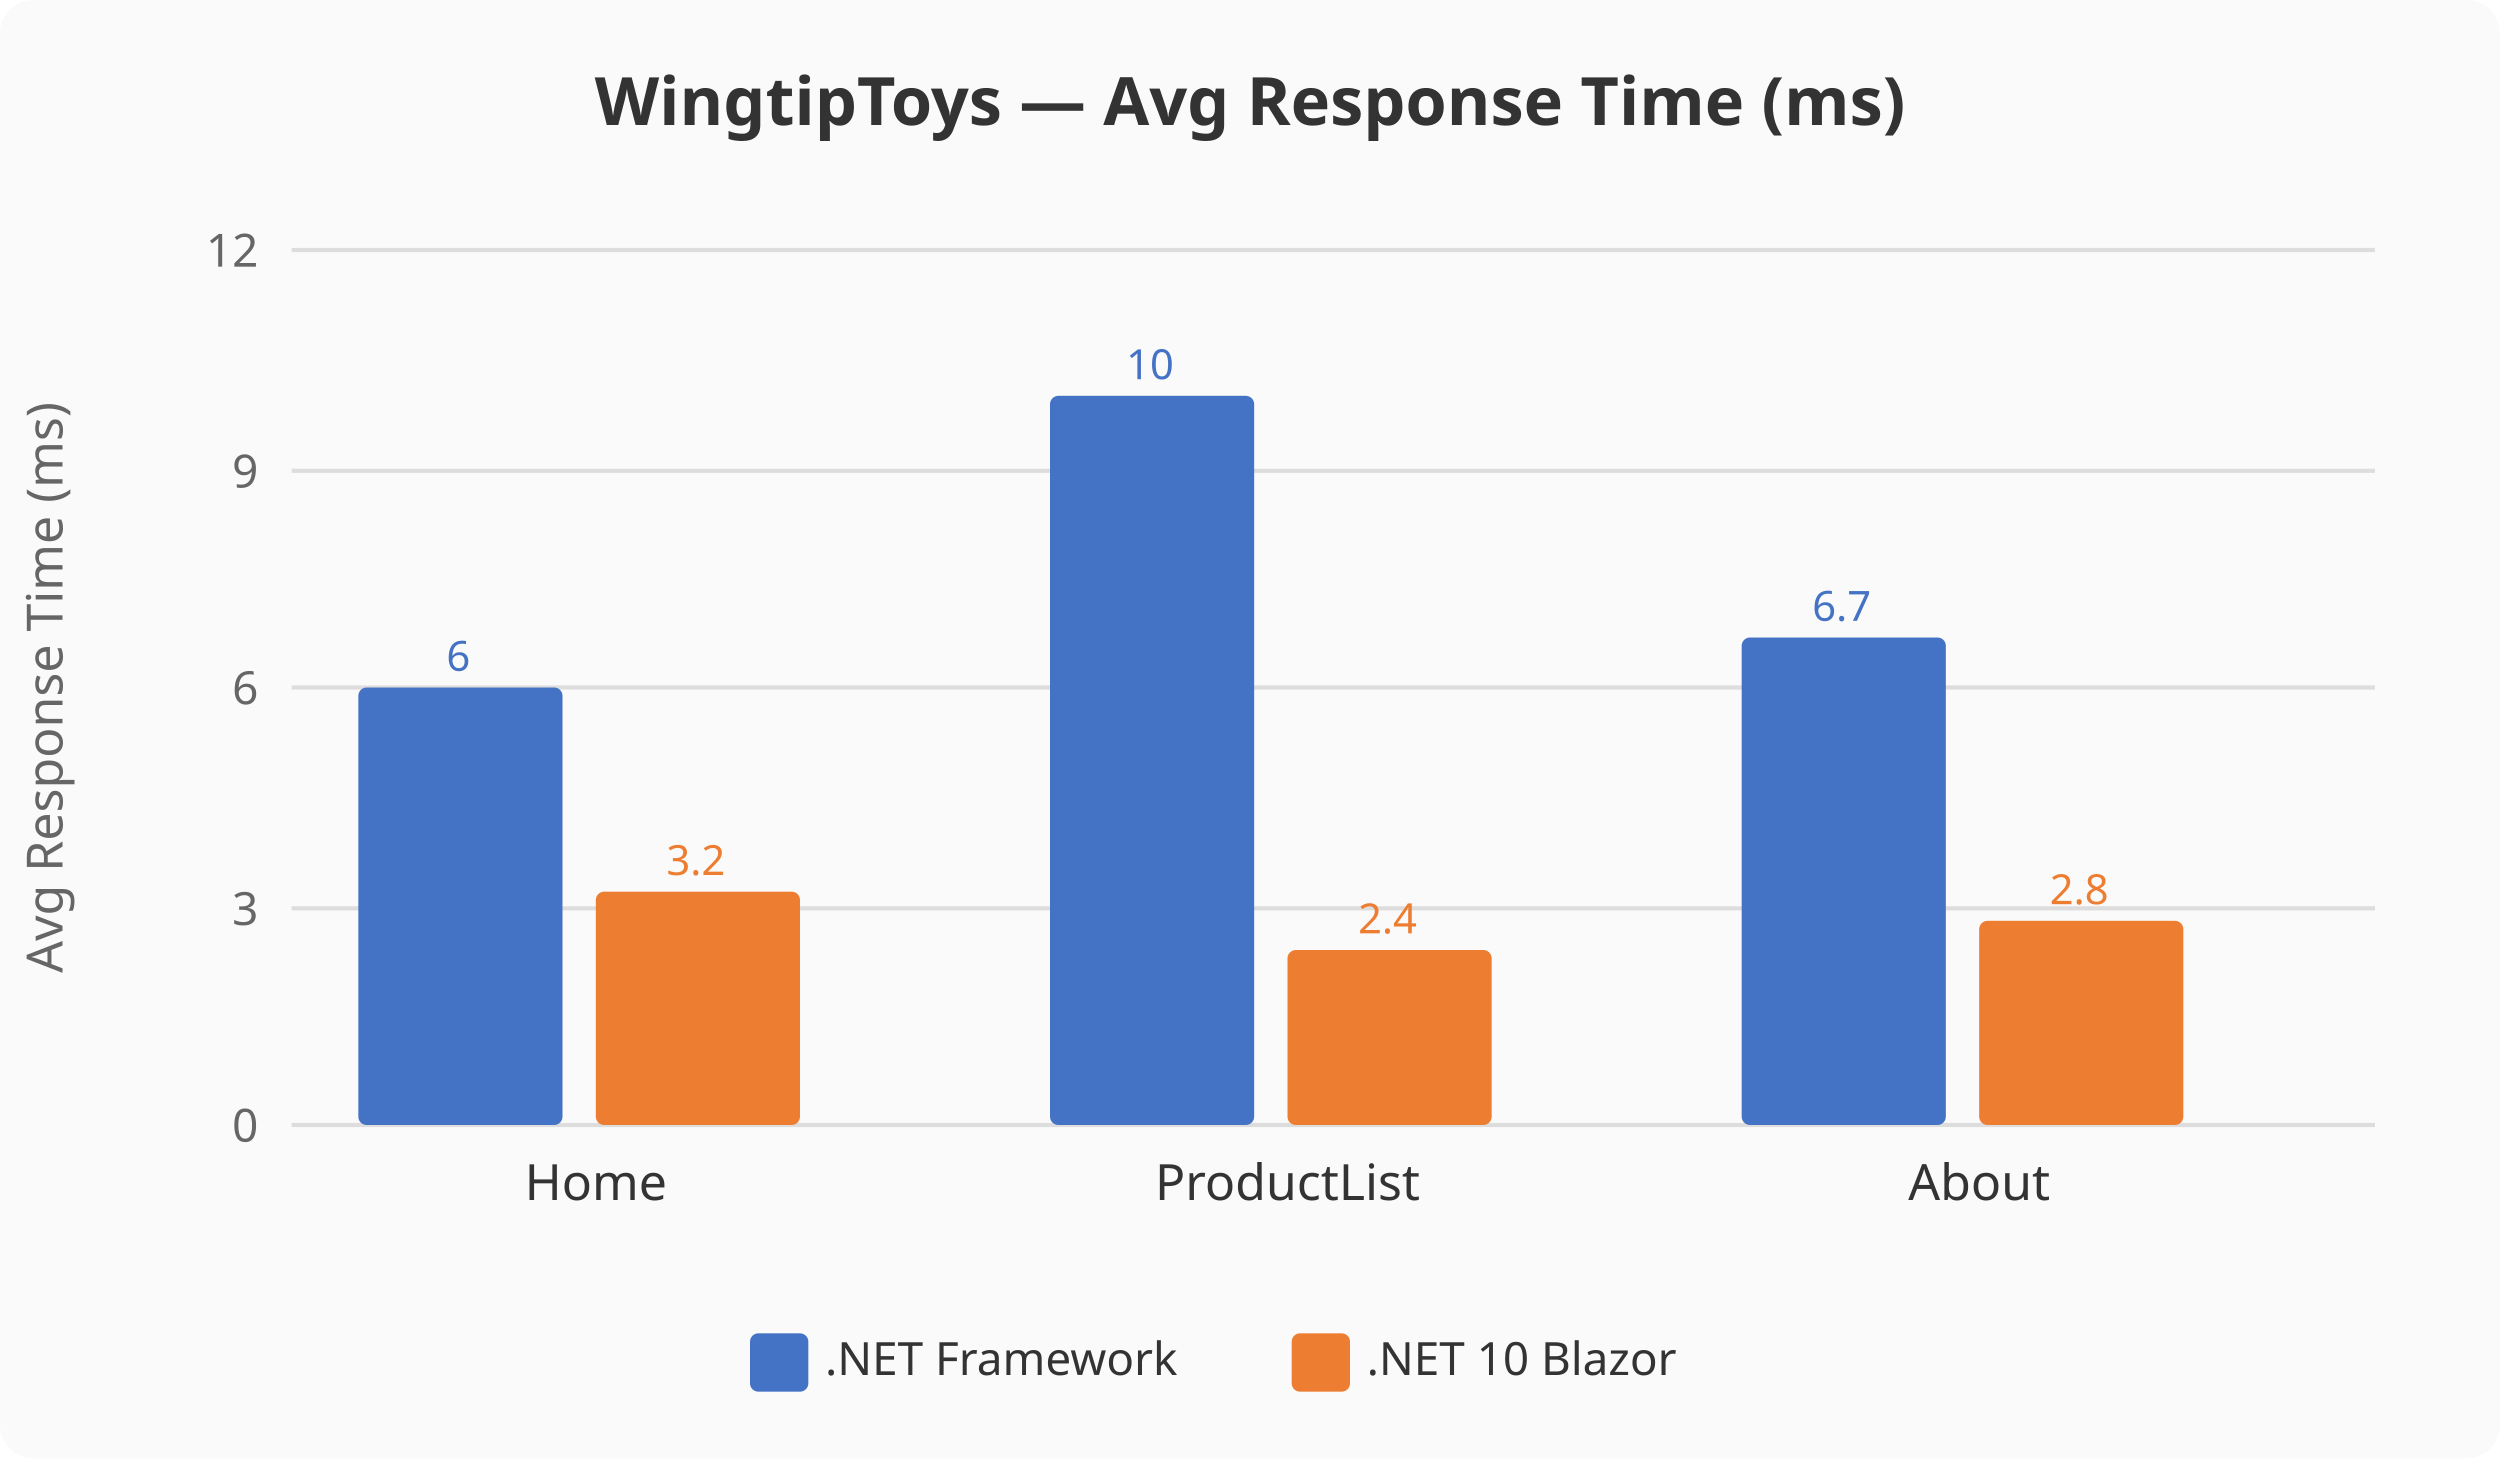
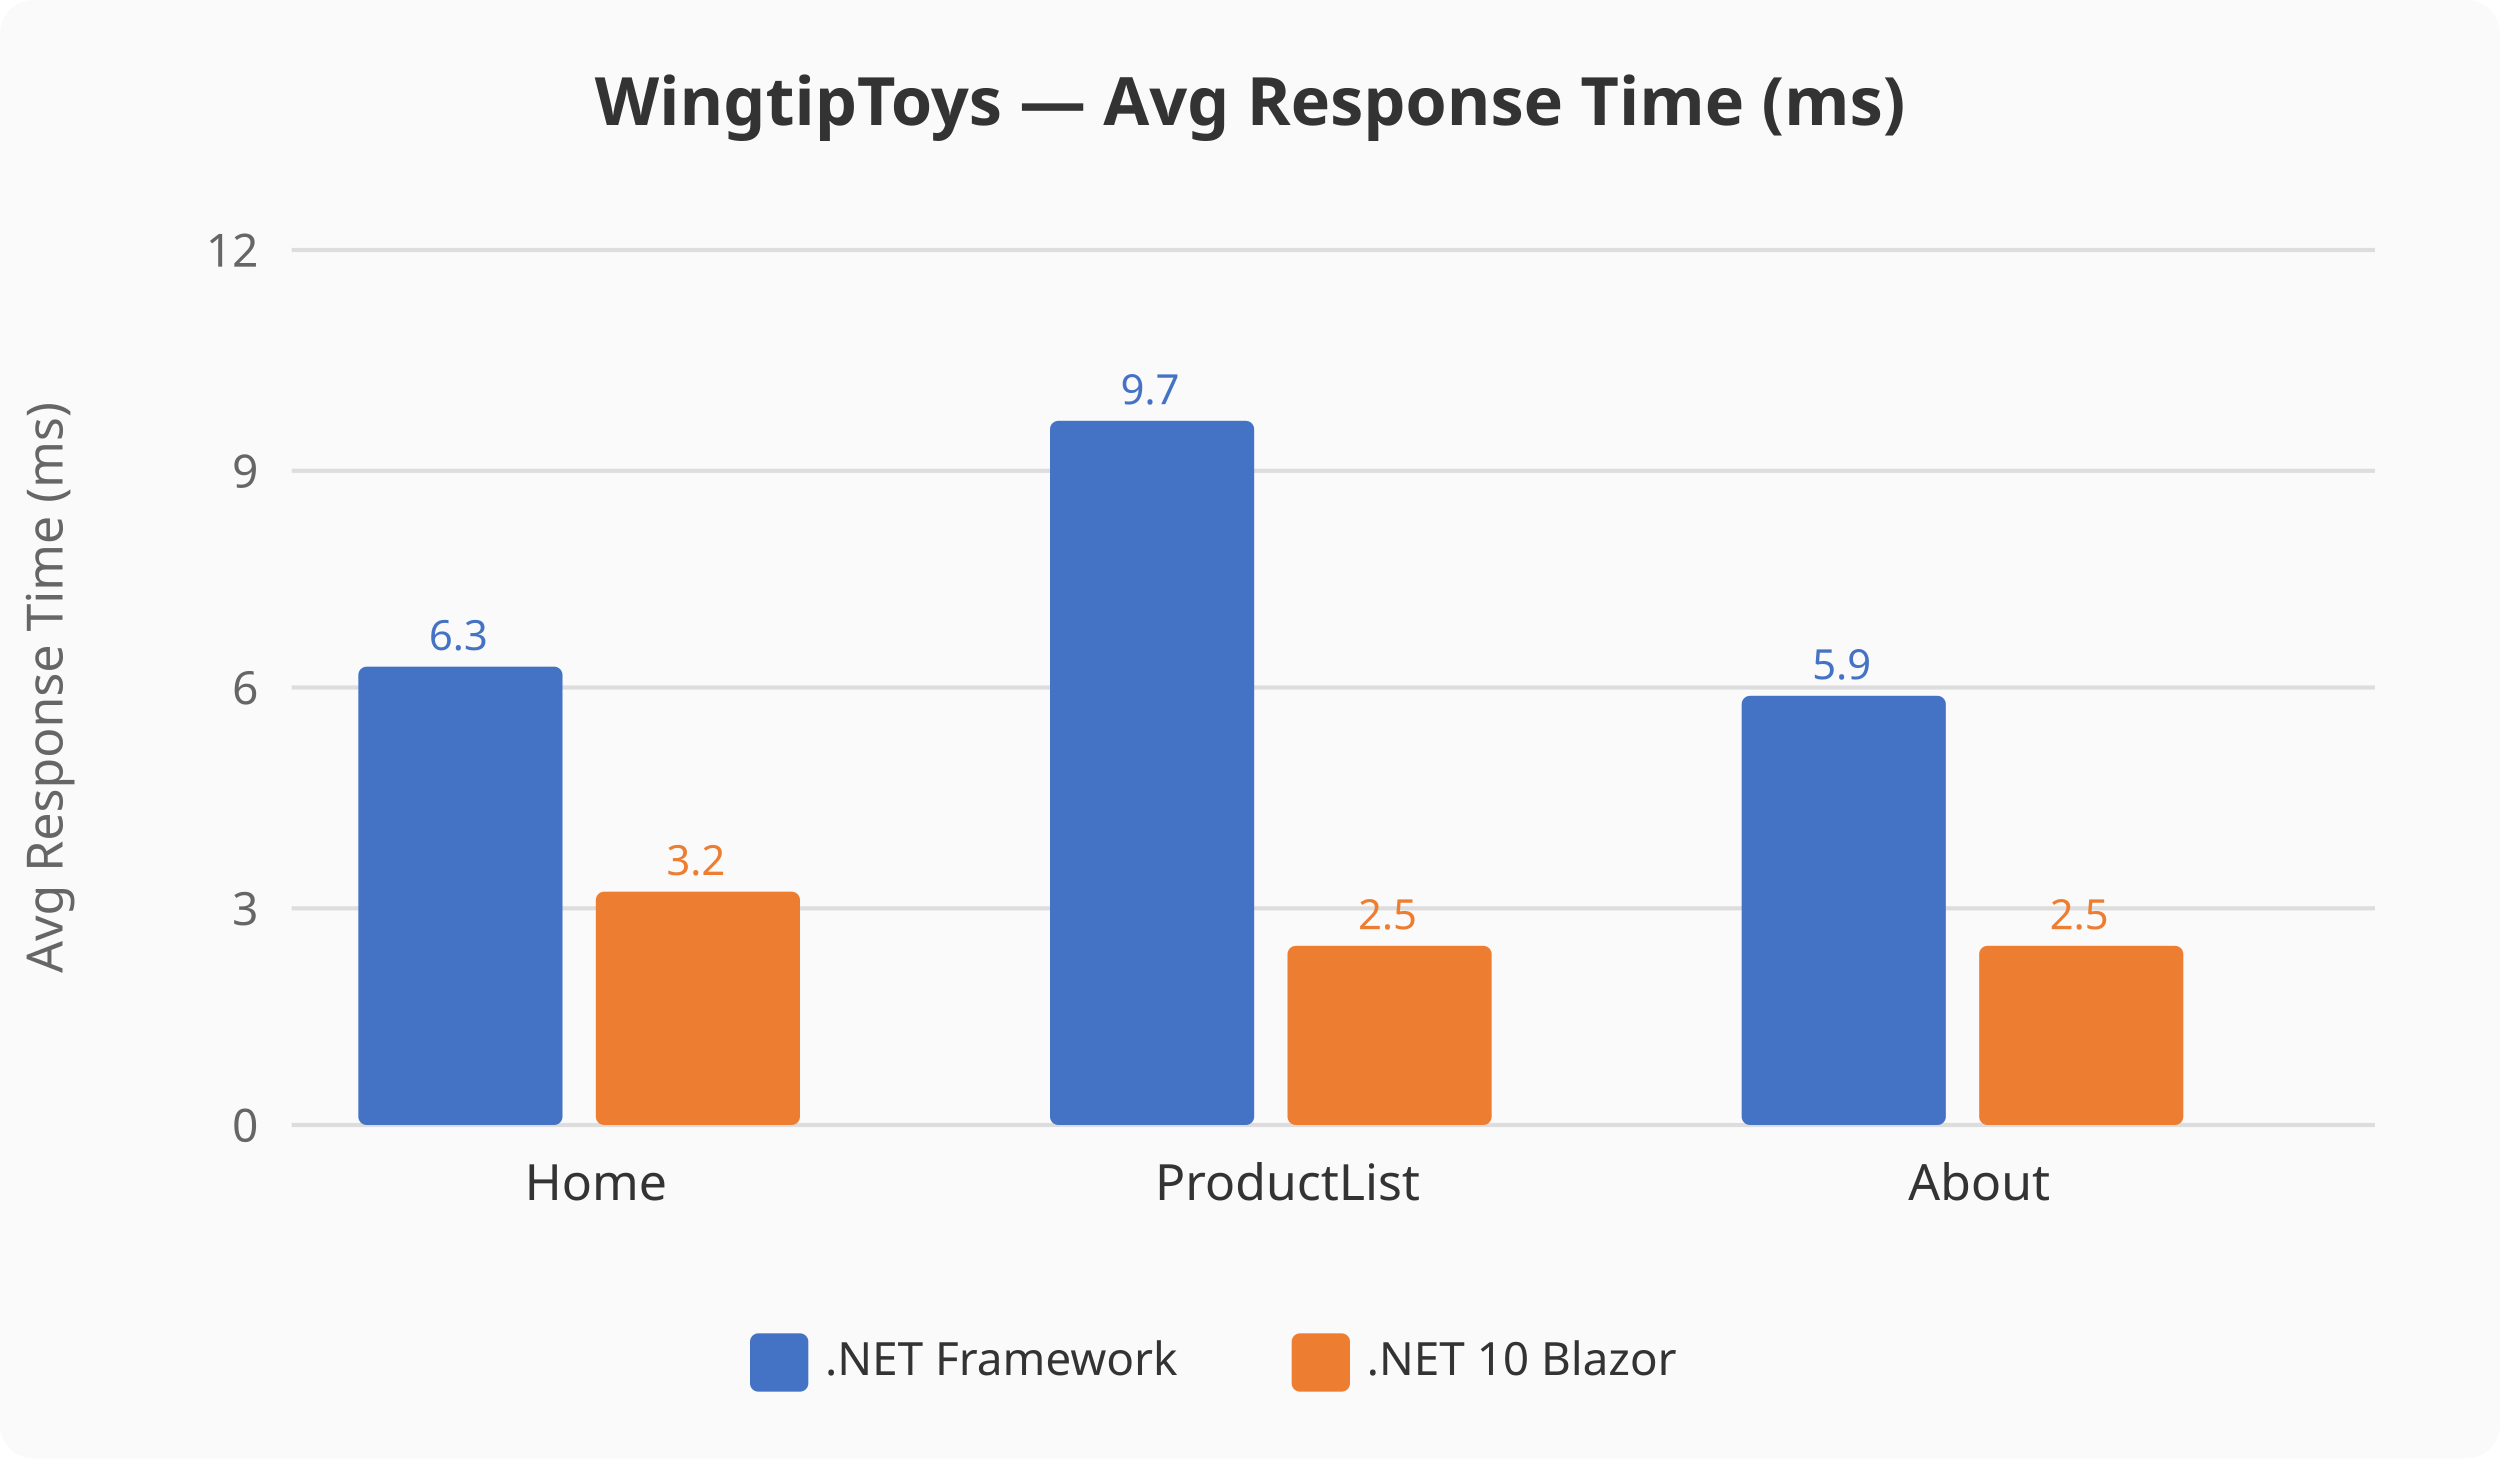
<svg xmlns="http://www.w3.org/2000/svg" viewBox="0 0 600 350" font-family="system-ui, sans-serif">
  <rect width="600" height="350" fill="#fafafa" rx="8" />
  <text x="300" y="30" text-anchor="middle" font-size="16" font-weight="bold" fill="#333">WingtipToys — Avg Response Time (ms)</text>
  <line x1="70" y1="270" x2="570" y2="270" stroke="#ddd" stroke-width="1" />
  <text x="62" y="274" text-anchor="end" font-size="11" fill="#666">0</text>
  <line x1="70" y1="218" x2="570" y2="218" stroke="#ddd" stroke-width="1" />
  <text x="62" y="222" text-anchor="end" font-size="11" fill="#666">3</text>
  <line x1="70" y1="165" x2="570" y2="165" stroke="#ddd" stroke-width="1" />
  <text x="62" y="169" text-anchor="end" font-size="11" fill="#666">6</text>
  <line x1="70" y1="113" x2="570" y2="113" stroke="#ddd" stroke-width="1" />
  <text x="62" y="117" text-anchor="end" font-size="11" fill="#666">9</text>
  <line x1="70" y1="60" x2="570" y2="60" stroke="#ddd" stroke-width="1" />
  <text x="62" y="64" text-anchor="end" font-size="11" fill="#666">12</text>
  <text x="15" y="165" text-anchor="middle" font-size="12" fill="#666" transform="rotate(-90, 15, 165)">Avg Response Time (ms)</text>
-   <rect x="86" y="165" width="49" height="105" fill="#4472C4" rx="2" />
-   <text x="110" y="161" text-anchor="middle" font-size="10" fill="#4472C4">6</text>
+   <rect x="86" y="160" width="49" height="110" fill="#4472C4" rx="2" />
+   <text x="110" y="156" text-anchor="middle" font-size="10" fill="#4472C4">6.3</text>
  <rect x="143" y="214" width="49" height="56" fill="#ED7D31" rx="2" />
  <text x="167" y="210" text-anchor="middle" font-size="10" fill="#ED7D31">3.2</text>
  <text x="143" y="288" text-anchor="middle" font-size="12" fill="#333">Home</text>
-   <rect x="252" y="95" width="49" height="175" fill="#4472C4" rx="2" />
-   <text x="276" y="91" text-anchor="middle" font-size="10" fill="#4472C4">10</text>
-   <rect x="309" y="228" width="49" height="42" fill="#ED7D31" rx="2" />
-   <text x="333" y="224" text-anchor="middle" font-size="10" fill="#ED7D31">2.4</text>
+   <rect x="252" y="101" width="49" height="169" fill="#4472C4" rx="2" />
+   <text x="276" y="97" text-anchor="middle" font-size="10" fill="#4472C4">9.7</text>
+   <rect x="309" y="227" width="49" height="43" fill="#ED7D31" rx="2" />
+   <text x="333" y="223" text-anchor="middle" font-size="10" fill="#ED7D31">2.5</text>
  <text x="309" y="288" text-anchor="middle" font-size="12" fill="#333">ProductList</text>
-   <rect x="418" y="153" width="49" height="117" fill="#4472C4" rx="2" />
-   <text x="442" y="149" text-anchor="middle" font-size="10" fill="#4472C4">6.7</text>
-   <rect x="475" y="221" width="49" height="49" fill="#ED7D31" rx="2" />
-   <text x="499" y="217" text-anchor="middle" font-size="10" fill="#ED7D31">2.8</text>
+   <rect x="418" y="167" width="49" height="103" fill="#4472C4" rx="2" />
+   <text x="442" y="163" text-anchor="middle" font-size="10" fill="#4472C4">5.9</text>
+   <rect x="475" y="227" width="49" height="43" fill="#ED7D31" rx="2" />
+   <text x="499" y="223" text-anchor="middle" font-size="10" fill="#ED7D31">2.5</text>
  <text x="475" y="288" text-anchor="middle" font-size="12" fill="#333">About</text>
  <rect x="180" y="320" width="14" height="14" fill="#4472C4" rx="2" />
  <text x="198" y="330" font-size="11" fill="#333">.NET Framework</text>
  <rect x="310" y="320" width="14" height="14" fill="#ED7D31" rx="2" />
  <text x="328" y="330" font-size="11" fill="#333">.NET 10 Blazor</text>
</svg>
